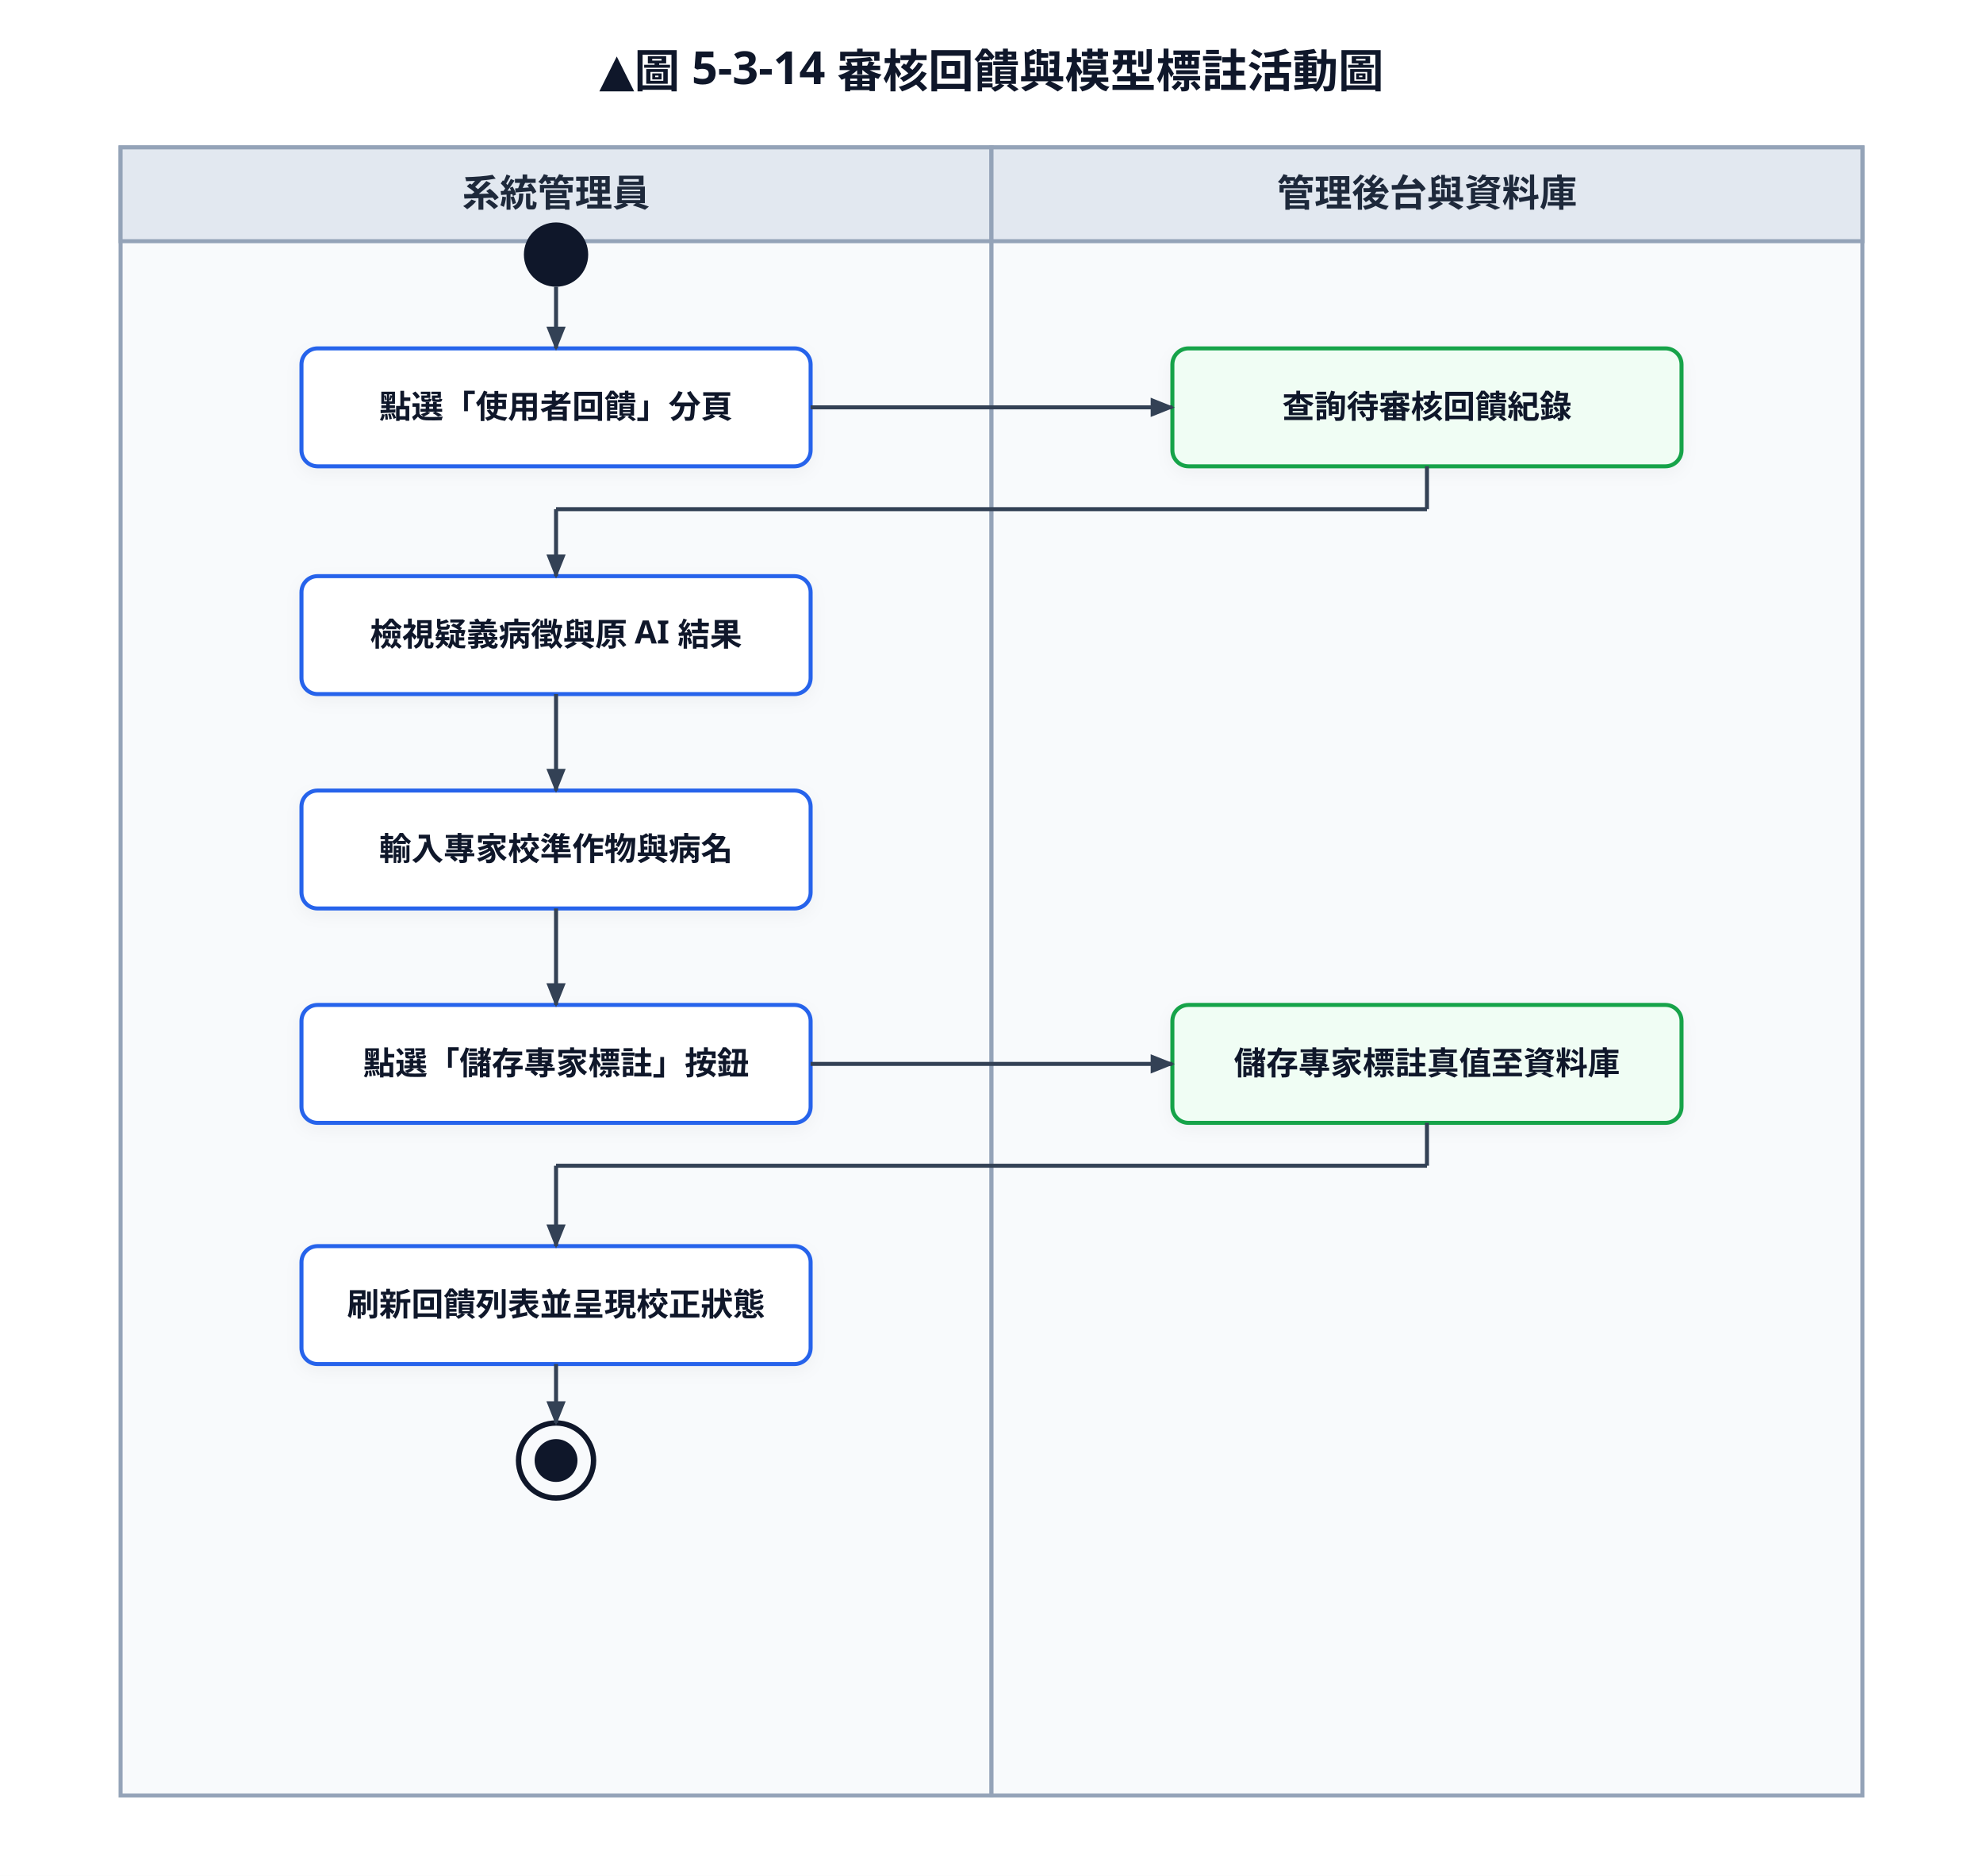
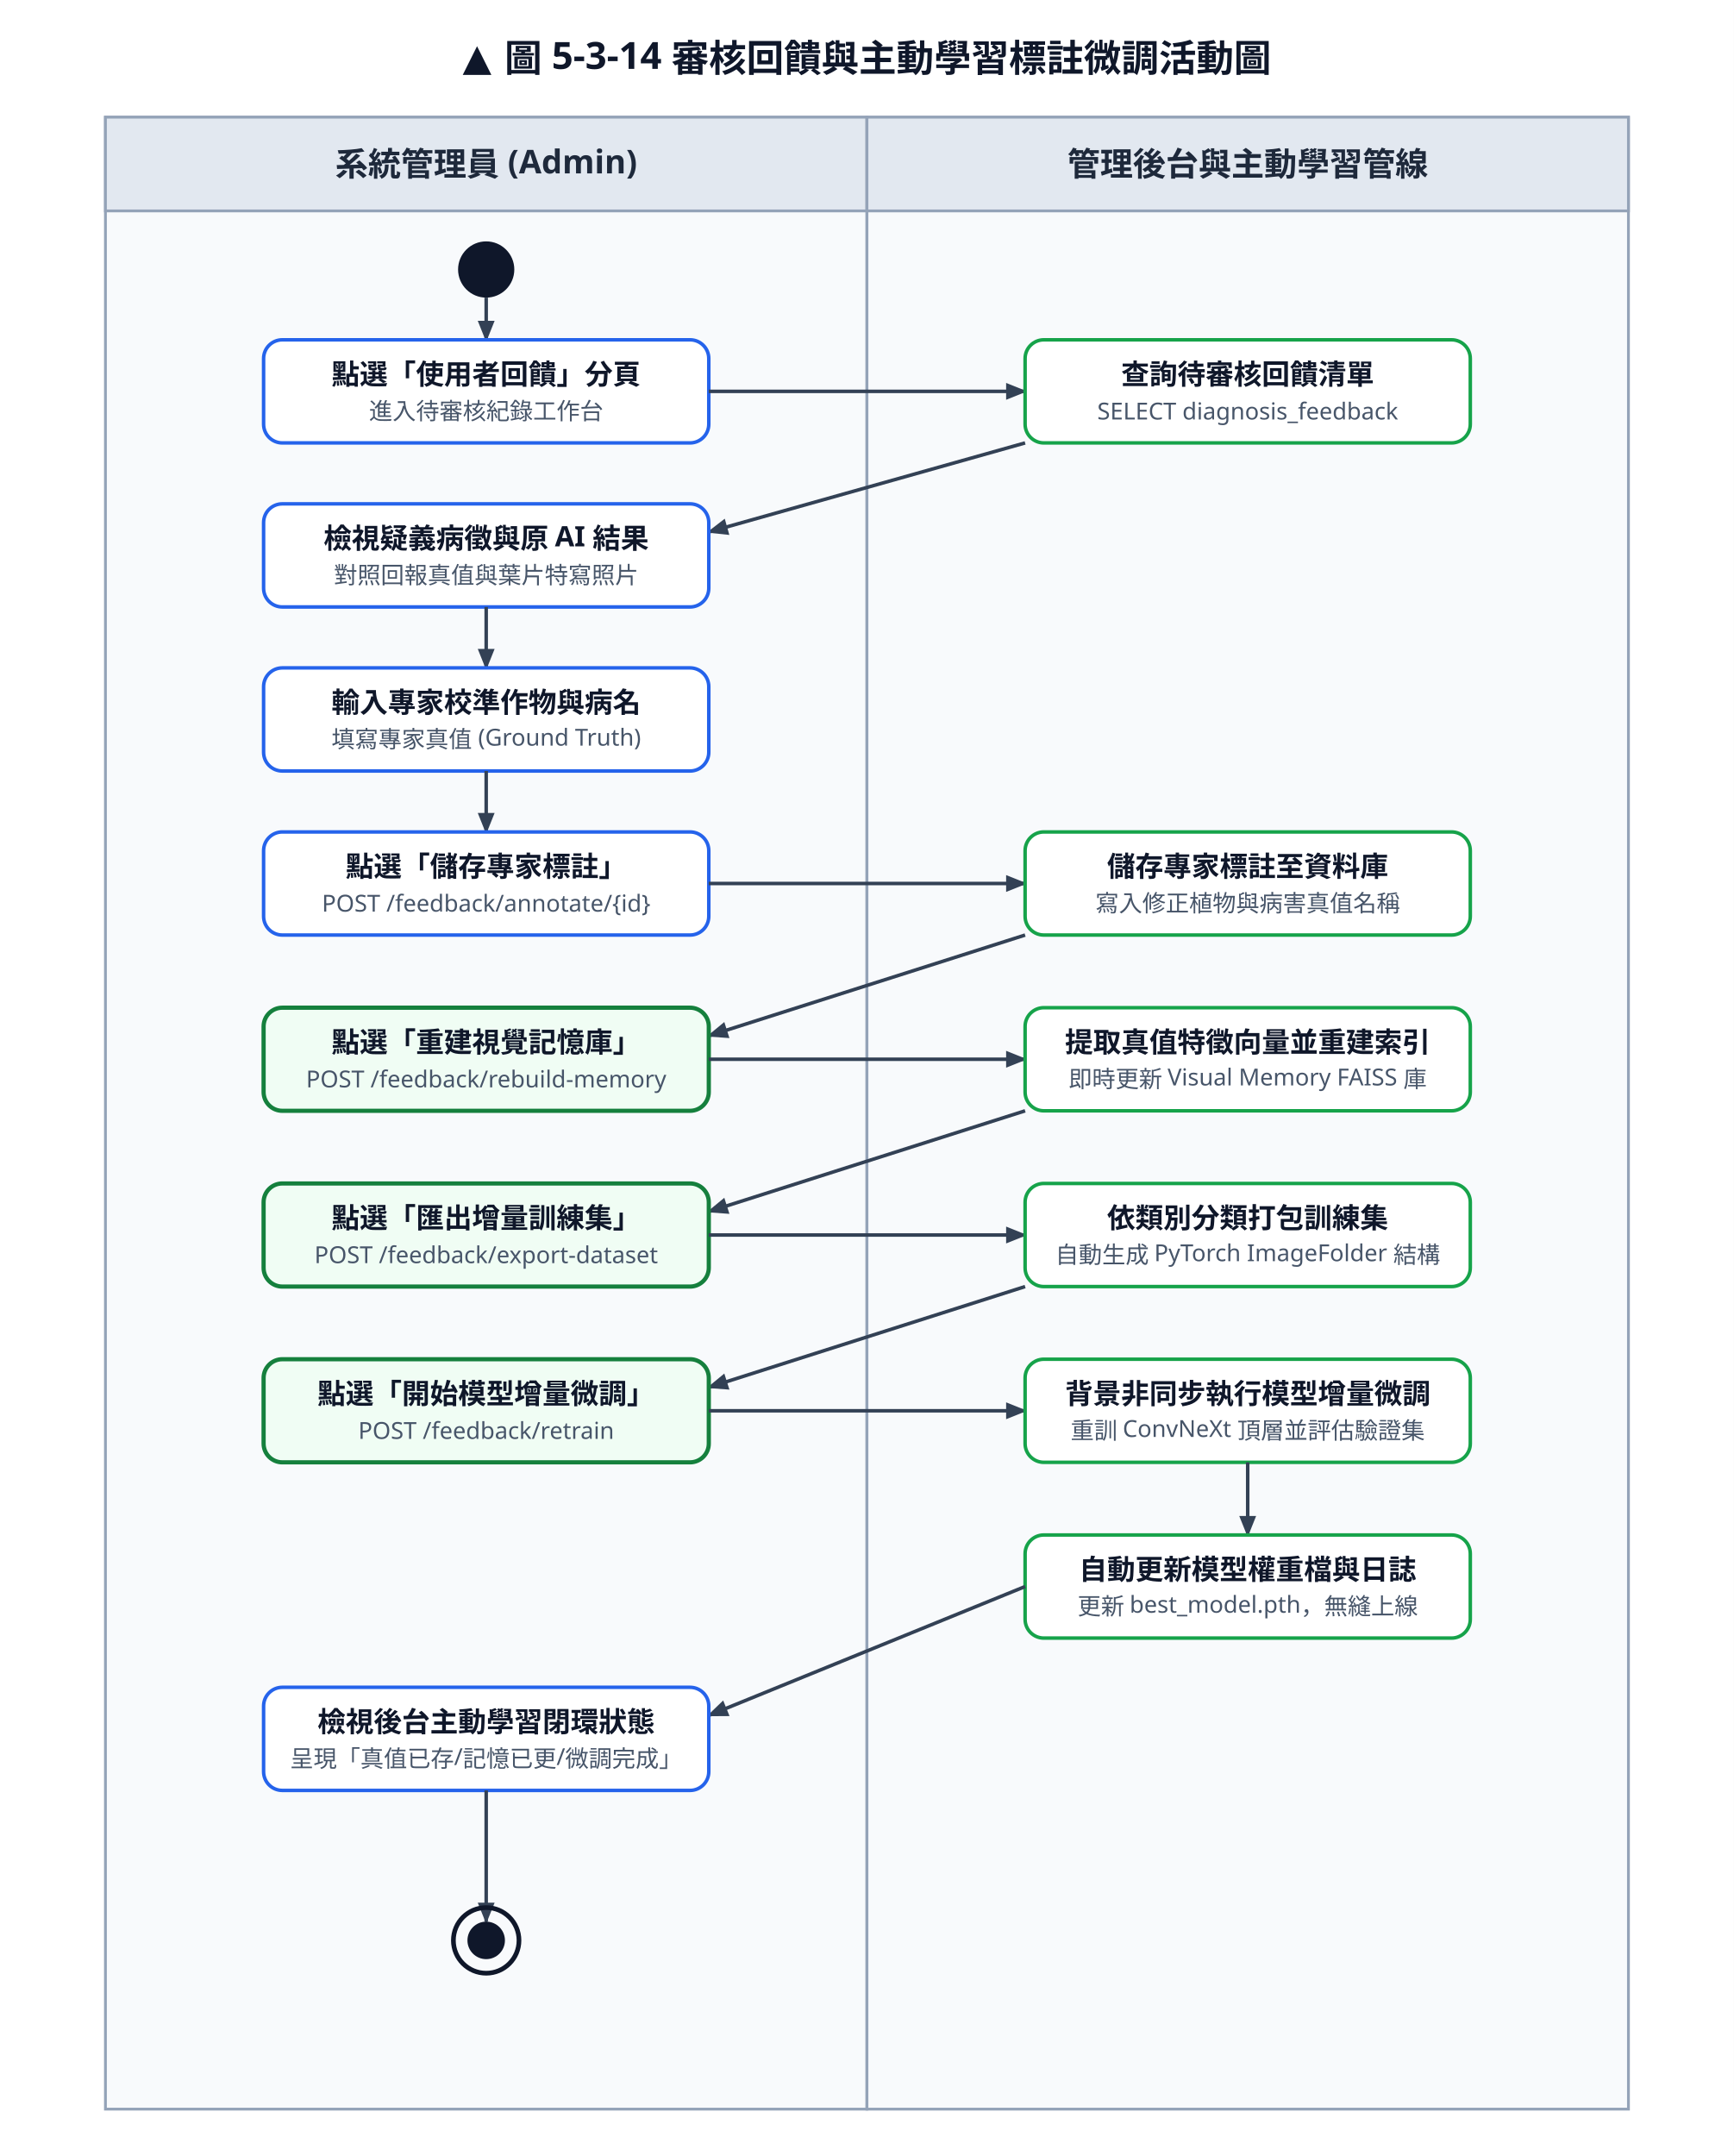
- <svg xmlns="http://www.w3.org/2000/svg" viewBox="0 0 740 700" width="740" height="700">
+ <svg xmlns="http://www.w3.org/2000/svg" viewBox="0 0 740 920" width="740" height="920">
  <defs>
    <style>
-       .title { font-family: 'Microsoft JhengHei', sans-serif; font-size: 17px; font-weight: bold; fill: #0f172a; text-anchor: middle; }
-       .lane-title { font-family: 'Microsoft JhengHei', sans-serif; font-size: 14px; font-weight: bold; fill: #1e293b; text-anchor: middle; }
-       .text-bold { font-family: 'Microsoft JhengHei', sans-serif; font-size: 12px; font-weight: bold; fill: #0f172a; text-anchor: middle; }
-       .text-sub { font-family: 'Microsoft JhengHei', sans-serif; font-size: 10px; fill: #64748b; text-anchor: middle; }
-       .text-decision { font-family: 'Microsoft JhengHei', sans-serif; font-size: 11px; font-weight: bold; fill: #1e40af; text-anchor: middle; }
-       .text-edge { font-family: 'Microsoft JhengHei', sans-serif; font-size: 11px; fill: #1e293b; text-anchor: middle; font-weight: bold; }
-       .label-bg { fill: #ffffff; fill-opacity: 0.95; rx: 3; ry: 3; }
-       .lane-bg { fill: #f8fafc; stroke: #94a3b8; stroke-width: 1.5; }
-       .lane-header { fill: #e2e8f0; stroke: #94a3b8; stroke-width: 1.5; }
-       .action-usr { fill: #ffffff; stroke: #2563eb; stroke-width: 1.5; rx: 6; ry: 6; filter: drop-shadow(0 2px 3px rgba(0,0,0,0.04)); }
-       .action-sys { fill: #f0fdf4; stroke: #16a34a; stroke-width: 1.5; rx: 6; ry: 6; filter: drop-shadow(0 2px 3px rgba(0,0,0,0.04)); }
-       .decision-box { fill: #eff6ff; stroke: #2563eb; stroke-width: 1.5; }
+       .title { font-family: 'Microsoft JhengHei', 'PingFang TC', sans-serif; font-size: 16px; font-weight: bold; fill: #0f172a; }
+       .lane-title { font-family: 'Microsoft JhengHei', 'PingFang TC', sans-serif; font-size: 14px; font-weight: bold; fill: #1e293b; text-anchor: middle; }
+       .text-bold { font-family: 'Microsoft JhengHei', 'PingFang TC', sans-serif; font-size: 12px; font-weight: bold; fill: #0f172a; text-anchor: middle; }
+       .text-sub { font-family: 'Microsoft JhengHei', 'PingFang TC', sans-serif; font-size: 10px; fill: #475569; text-anchor: middle; }
+       .lane-bg { fill: #f8fafc; stroke: #94a3b8; stroke-width: 1.2; }
+       .lane-header { fill: #e2e8f0; stroke: #94a3b8; stroke-width: 1.2; }
+       .action-usr { fill: #ffffff; stroke: #2563eb; stroke-width: 1.5; rx: 8; ry: 8; }
+       .action-sys { fill: #ffffff; stroke: #16a34a; stroke-width: 1.5; rx: 8; ry: 8; }
+       .action-loop { fill: #f0fdf4; stroke: #15803d; stroke-width: 1.8; rx: 8; ry: 8; }
      .flow-line { stroke: #334155; stroke-width: 1.5; fill: none; marker-end: url(#arrow); }
-       .flow-line-noarrow { stroke: #334155; stroke-width: 1.5; fill: none; }
    </style>
    <marker id="arrow" viewBox="0 0 10 10" refX="9" refY="5" markerWidth="6" markerHeight="6" orient="auto-start-reverse">
      <path d="M 0 1 L 10 5 L 0 9 z" fill="#334155" />
    </marker>
  </defs>
  <rect width="100%" height="100%" fill="#ffffff" />
-   <text x="370.0" y="32" class="title">▲圖 5-3-14 審核回饋與模型標註活動圖</text>
-   <rect x="45" y="55" width="325.0" height="615" class="lane-bg" />
-   <rect x="45" y="55" width="325.0" height="35" class="lane-header" />
-   <text x="207.5" y="77" class="lane-title">系統管理員</text>
-   <rect x="370.0" y="55" width="325.0" height="615" class="lane-bg" />
-   <rect x="370.0" y="55" width="325.0" height="35" class="lane-header" />
-   <text x="532.5" y="77" class="lane-title">管理後台與資料庫</text>
-   <circle cx="207.5" cy="95" r="12" fill="#0f172a" />
-   <rect x="112.5" y="130" width="190" height="44" class="action-usr" />
-   <text x="207.5" y="156" class="text-bold">點選「使用者回饋」分頁</text>
-   <rect x="437.5" y="130" width="190" height="44" class="action-sys" />
-   <text x="532.5" y="156" class="text-bold">查詢待審核回饋紀錄</text>
+   <text x="370" y="30" class="title" text-anchor="middle">▲ 圖 5-3-14 審核回饋與主動學習標註微調活動圖</text>
+   <rect x="45" y="50" width="325" height="850" class="lane-bg" />
+   <rect x="45" y="50" width="325" height="40" class="lane-header" />
+   <text x="207.5" y="75" class="lane-title">系統管理員 (Admin)</text>
+   <rect x="370" y="50" width="325" height="850" class="lane-bg" />
+   <rect x="370" y="50" width="325" height="40" class="lane-header" />
+   <text x="532.5" y="75" class="lane-title">管理後台與主動學習管線</text>
+   <circle cx="207.5" cy="115" r="12" fill="#0f172a" />
+   <path d="M 207.5 127 L 207.5 145" class="flow-line" />
+   <rect x="112.5" y="145" width="190" height="44" class="action-usr" />
+   <text x="207.5" y="164" class="text-bold">點選「使用者回饋」分頁</text>
+   <text x="207.5" y="179" class="text-sub">進入待審核紀錄工作台</text>
+   <path d="M 302.5 167 L 437.5 167" class="flow-line" />
+   <rect x="437.5" y="145" width="190" height="44" class="action-sys" />
+   <text x="532.5" y="164" class="text-bold">查詢待審核回饋清單</text>
+   <text x="532.5" y="179" class="text-sub">SELECT diagnosis_feedback</text>
+   <path d="M 437.5 189 L 302.5 227" class="flow-line" />
  <rect x="112.5" y="215" width="190" height="44" class="action-usr" />
-   <text x="207.5" y="241" class="text-bold">檢視疑義病徵與原 AI 結果</text>
-   <rect x="112.5" y="295" width="190" height="44" class="action-usr" />
-   <text x="207.5" y="321" class="text-bold">輸入專家校準作物與病名</text>
-   <rect x="112.5" y="375" width="190" height="44" class="action-usr" />
-   <text x="207.5" y="401" class="text-bold">點選「儲存專家標註」按鈕</text>
-   <rect x="437.5" y="375" width="190" height="44" class="action-sys" />
-   <text x="532.5" y="401" class="text-bold">儲存專家標註真值至資料庫</text>
-   <rect x="112.5" y="465" width="190" height="44" class="action-usr" />
-   <text x="207.5" y="491" class="text-bold">刷新回饋列表並呈現校正狀態</text>
-   <circle cx="207.5" cy="545" r="8" fill="#0f172a" />
-   <circle cx="207.5" cy="545" r="14" fill="none" stroke="#0f172a" stroke-width="2" />
-   <line x1="207.5" y1="107" x2="207.5" y2="130" class="flow-line" />
-   <line x1="302.5" y1="152.0" x2="437.5" y2="152.0" class="flow-line" />
-   <line x1="532.5" y1="174" x2="532.5" y2="190" class="flow-line-noarrow" />
-   <line x1="532.5" y1="190" x2="207.5" y2="190" class="flow-line-noarrow" />
-   <line x1="207.5" y1="190" x2="207.5" y2="215" class="flow-line" />
-   <line x1="207.5" y1="259" x2="207.5" y2="295" class="flow-line" />
-   <line x1="207.5" y1="339" x2="207.5" y2="375" class="flow-line" />
-   <line x1="302.5" y1="397.0" x2="437.5" y2="397.0" class="flow-line" />
-   <line x1="532.5" y1="419" x2="532.5" y2="435" class="flow-line-noarrow" />
-   <line x1="532.5" y1="435" x2="207.5" y2="435" class="flow-line-noarrow" />
-   <line x1="207.5" y1="435" x2="207.5" y2="465" class="flow-line" />
-   <line x1="207.5" y1="509" x2="207.5" y2="531" class="flow-line" />
+   <text x="207.5" y="234" class="text-bold">檢視疑義病徵與原 AI 結果</text>
+   <text x="207.5" y="249" class="text-sub">對照回報真值與葉片特寫照片</text>
+   <path d="M 207.5 259 L 207.5 285" class="flow-line" />
+   <rect x="112.5" y="285" width="190" height="44" class="action-usr" />
+   <text x="207.5" y="304" class="text-bold">輸入專家校準作物與病名</text>
+   <text x="207.5" y="319" class="text-sub">填寫專家真值 (Ground Truth)</text>
+   <path d="M 207.5 329 L 207.5 355" class="flow-line" />
+   <rect x="112.5" y="355" width="190" height="44" class="action-usr" />
+   <text x="207.5" y="374" class="text-bold">點選「儲存專家標註」</text>
+   <text x="207.5" y="389" class="text-sub">POST /feedback/annotate/{id}</text>
+   <path d="M 302.5 377 L 437.5 377" class="flow-line" />
+   <rect x="437.5" y="355" width="190" height="44" class="action-sys" />
+   <text x="532.5" y="374" class="text-bold">儲存專家標註至資料庫</text>
+   <text x="532.5" y="389" class="text-sub">寫入修正植物與病害真值名稱</text>
+   <path d="M 437.5 399 L 302.5 442" class="flow-line" />
+   <rect x="112.5" y="430" width="190" height="44" class="action-loop" />
+   <text x="207.5" y="449" class="text-bold">點選「重建視覺記憶庫」</text>
+   <text x="207.5" y="464" class="text-sub">POST /feedback/rebuild-memory</text>
+   <path d="M 302.5 452 L 437.5 452" class="flow-line" />
+   <rect x="437.5" y="430" width="190" height="44" class="action-sys" />
+   <text x="532.5" y="449" class="text-bold">提取真值特徵向量並重建索引</text>
+   <text x="532.5" y="464" class="text-sub">即時更新 Visual Memory FAISS 庫</text>
+   <path d="M 437.5 474 L 302.5 517" class="flow-line" />
+   <rect x="112.5" y="505" width="190" height="44" class="action-loop" />
+   <text x="207.5" y="524" class="text-bold">點選「匯出增量訓練集」</text>
+   <text x="207.5" y="539" class="text-sub">POST /feedback/export-dataset</text>
+   <path d="M 302.5 527 L 437.5 527" class="flow-line" />
+   <rect x="437.5" y="505" width="190" height="44" class="action-sys" />
+   <text x="532.5" y="524" class="text-bold">依類別分類打包訓練集</text>
+   <text x="532.5" y="539" class="text-sub">自動生成 PyTorch ImageFolder 結構</text>
+   <path d="M 437.5 549 L 302.5 592" class="flow-line" />
+   <rect x="112.5" y="580" width="190" height="44" class="action-loop" />
+   <text x="207.5" y="599" class="text-bold">點選「開始模型增量微調」</text>
+   <text x="207.5" y="614" class="text-sub">POST /feedback/retrain</text>
+   <path d="M 302.5 602 L 437.5 602" class="flow-line" />
+   <rect x="437.5" y="580" width="190" height="44" class="action-sys" />
+   <text x="532.5" y="599" class="text-bold">背景非同步執行模型增量微調</text>
+   <text x="532.5" y="614" class="text-sub">重訓 ConvNeXt 頂層並評估驗證集</text>
+   <path d="M 532.5 624 L 532.5 655" class="flow-line" />
+   <rect x="437.5" y="655" width="190" height="44" class="action-sys" />
+   <text x="532.5" y="674" class="text-bold">自動更新模型權重檔與日誌</text>
+   <text x="532.5" y="689" class="text-sub">更新 best_model.pth，無縫上線</text>
+   <path d="M 437.5 677 L 302.5 732" class="flow-line" />
+   <rect x="112.5" y="720" width="190" height="44" class="action-usr" />
+   <text x="207.5" y="739" class="text-bold">檢視後台主動學習閉環狀態</text>
+   <text x="207.5" y="754" class="text-sub">呈現「真值已存/記憶已更/微調完成」</text>
+   <path d="M 207.5 764 L 207.5 820" class="flow-line" />
+   <circle cx="207.5" cy="828" r="8" fill="#0f172a" />
+   <circle cx="207.5" cy="828" r="14" fill="none" stroke="#0f172a" stroke-width="2" />
</svg>
